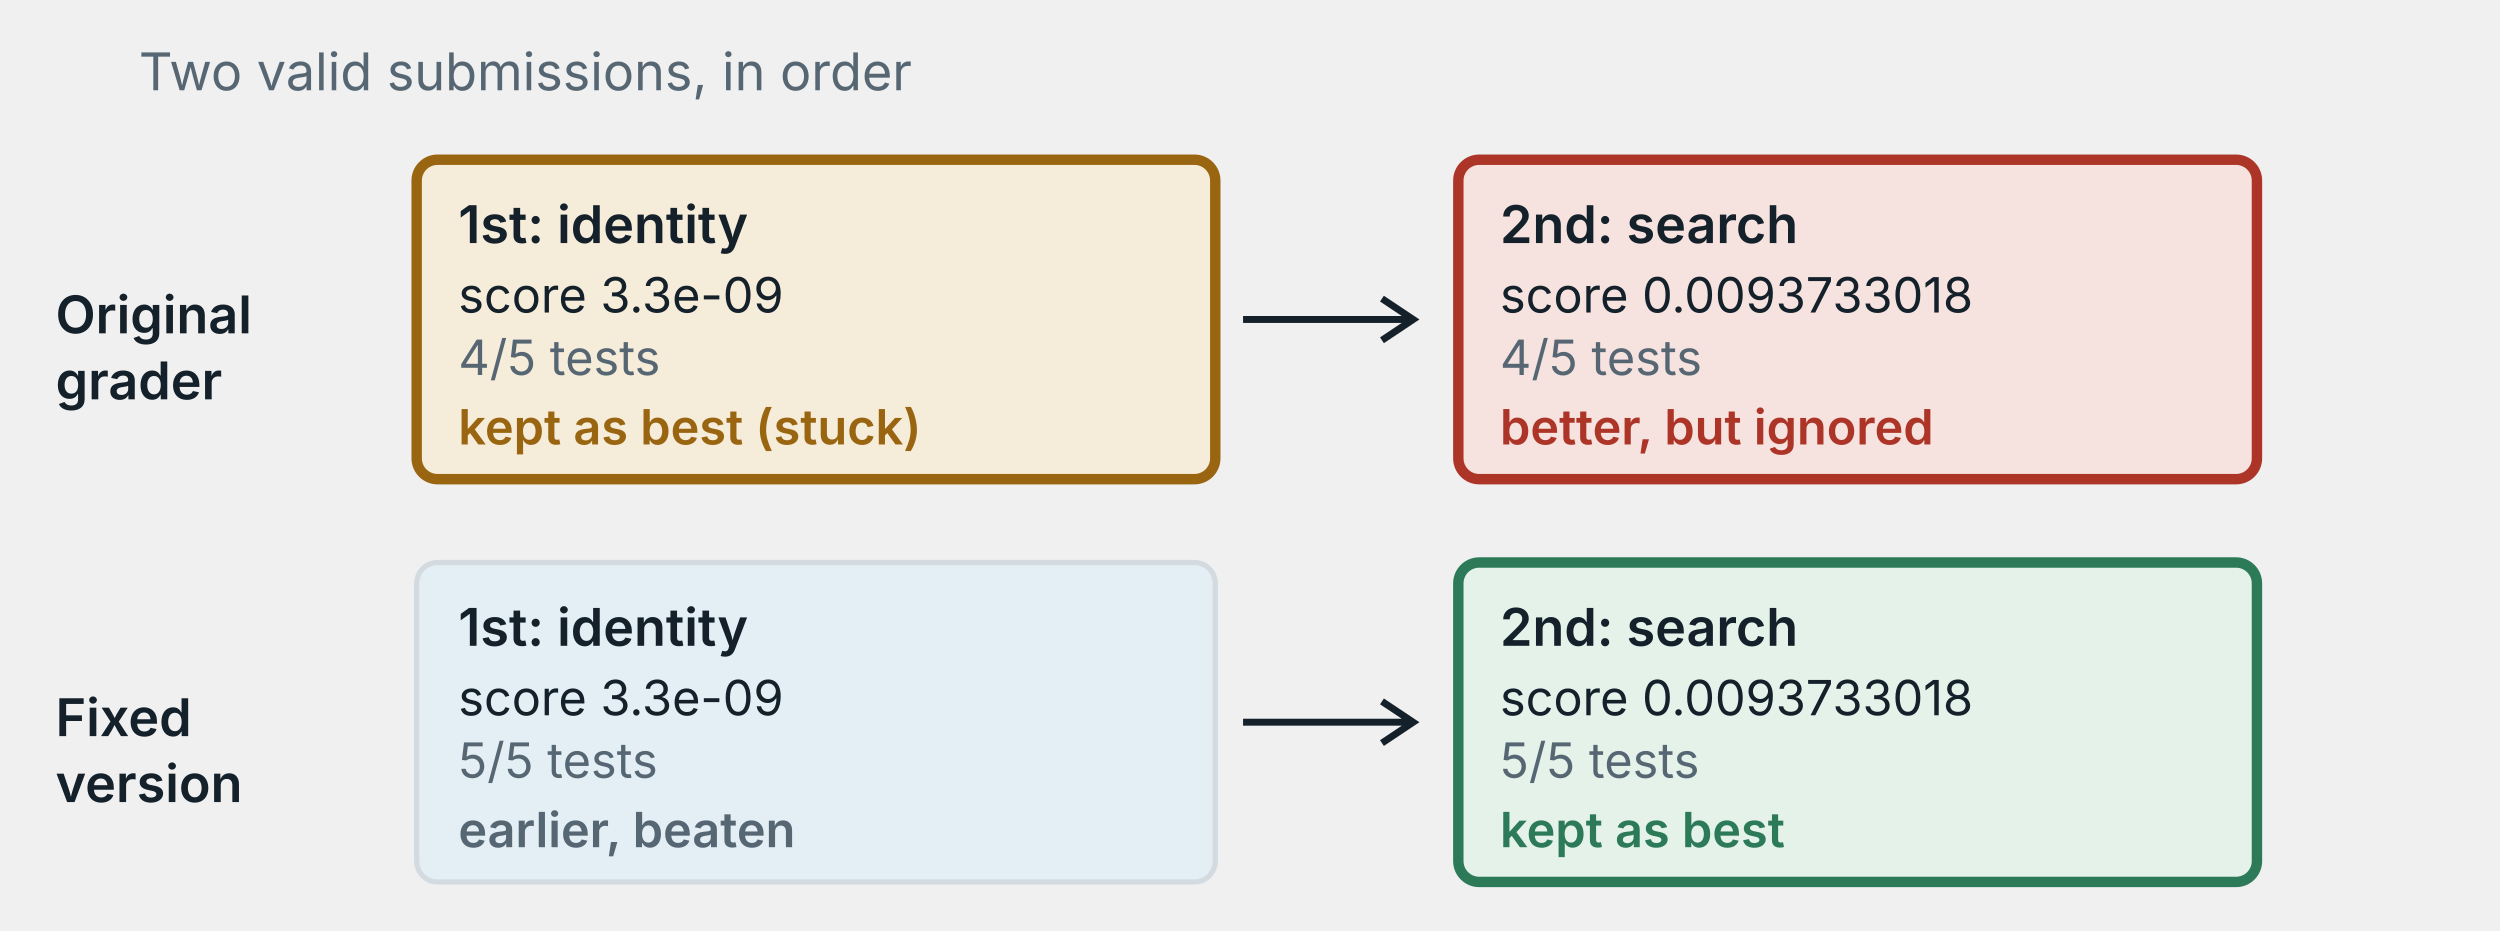
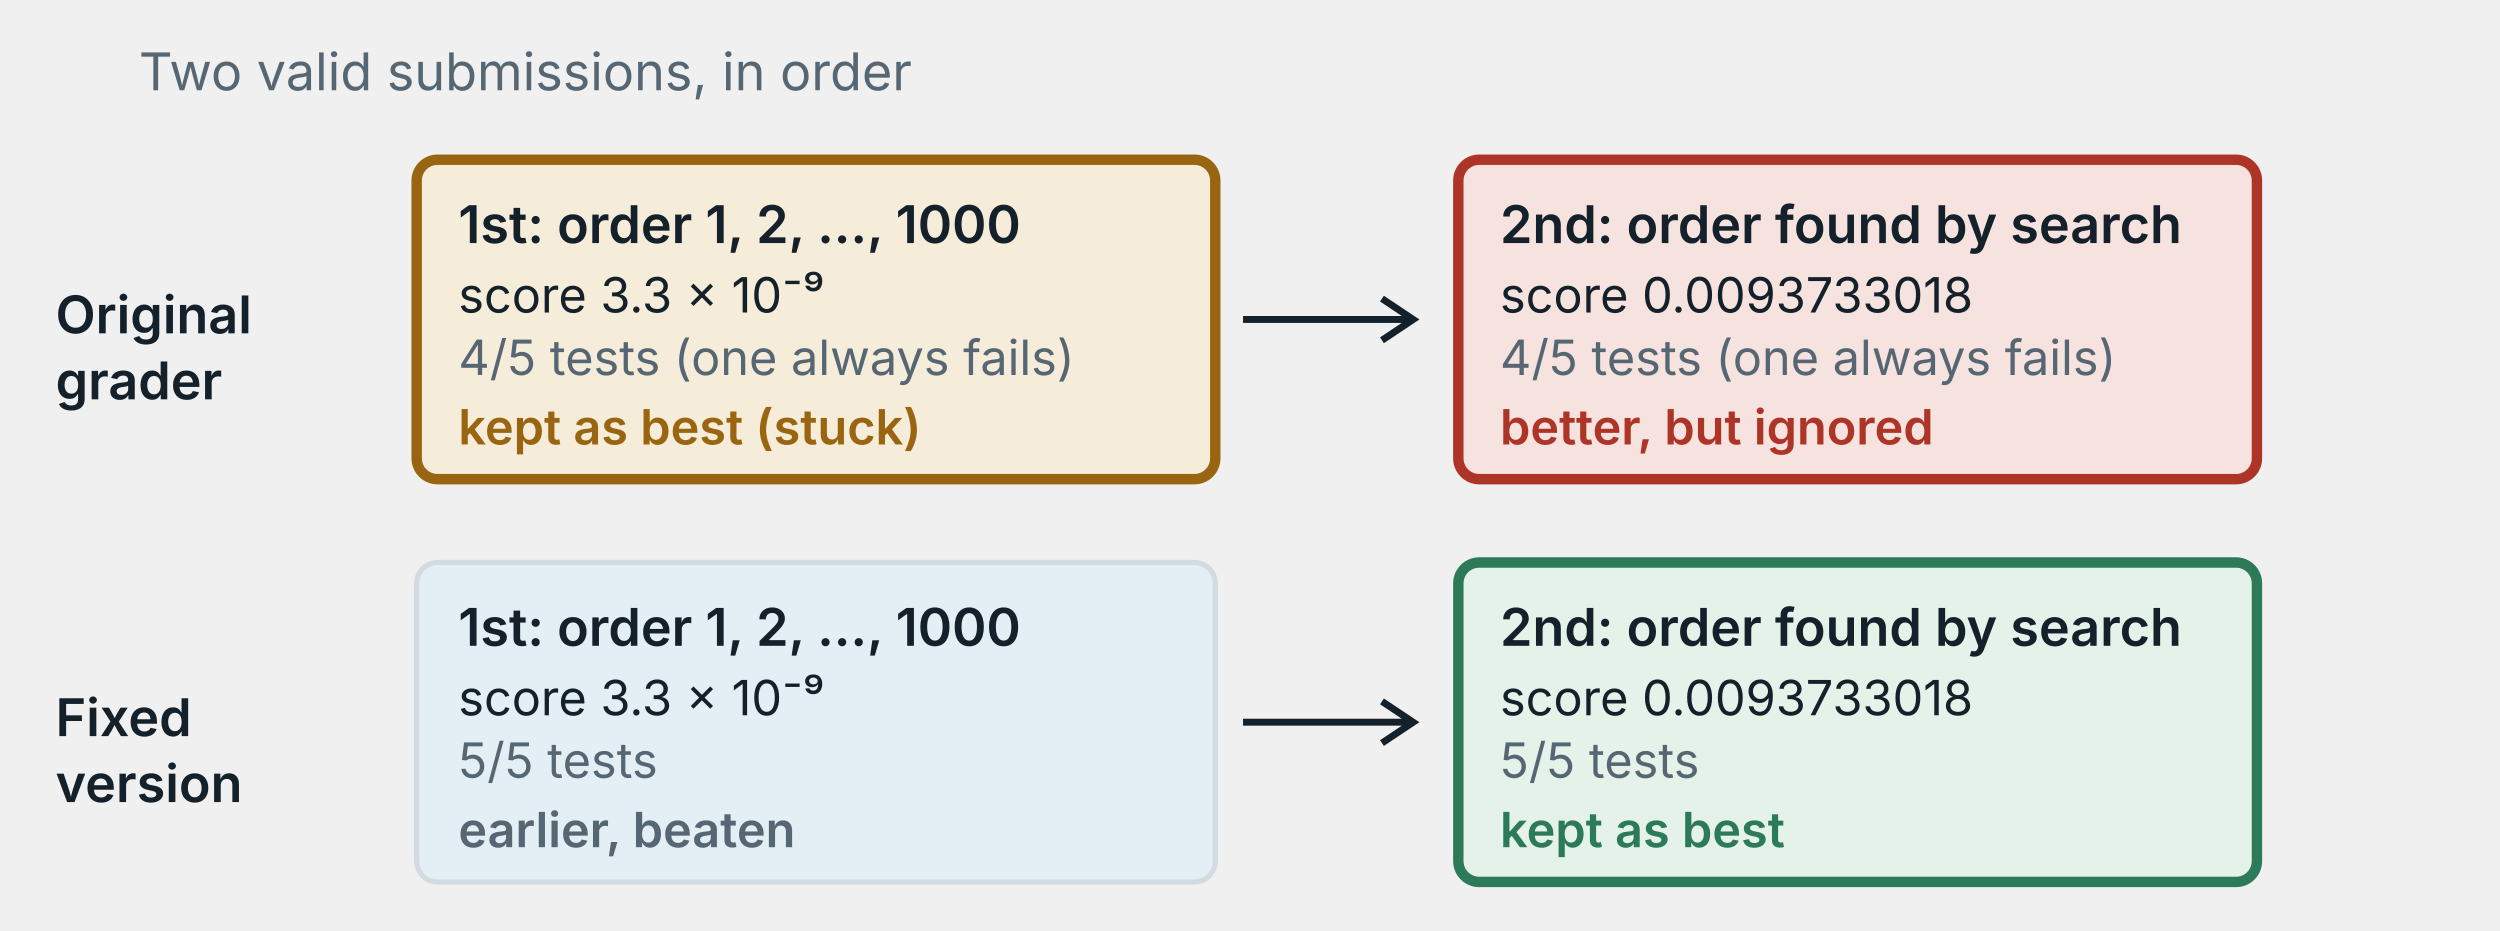
<svg xmlns="http://www.w3.org/2000/svg" viewBox="0 0 720 268" role="img">
  <style>
  .ink{fill:#14212b} .muted{fill:#566773} .rule{stroke:#d3dbe0} .bg{fill:#ffffff}
  .good{fill:#2c7a57} .bad{fill:#ad3528} .warn{fill:#9a6510} .acc{fill:#0f5c78}
  .goodS{stroke:#2c7a57} .badS{stroke:#ad3528} .accS{stroke:#0f5c78} .inkS{stroke:#14212b} .warnS{stroke:#9a6510}
  .goodBg{fill:#e4f2ea} .badBg{fill:#f6e2df} .warnBg{fill:#f6ecda} .accBg{fill:#e3eff4}
  text{font-family:"IBM Plex Sans",system-ui,-apple-system,"Segoe UI",sans-serif}
  @media (prefers-color-scheme: dark){
    .ink{fill:#e2e9ed} .muted{fill:#95a6b1} .rule{stroke:#2a3843} .bg{fill:#152029}
    .good{fill:#6cc79a} .bad{fill:#f08a7c} .warn{fill:#e0a64a} .acc{fill:#6cb6d3}
    .goodS{stroke:#6cc79a} .badS{stroke:#f08a7c} .accS{stroke:#6cb6d3} .inkS{stroke:#e2e9ed} .warnS{stroke:#e0a64a}
    .goodBg{fill:#15302a} .badBg{fill:#3a1f1c} .warnBg{fill:#352a16} .accBg{fill:#16303c}
  }
</style>
  <text x="40" y="26" class="muted" font-size="15" text-anchor="start" font-weight="400">Two valid submissions, in order</text>
  <text x="16" y="96" class="ink" font-size="15" text-anchor="start" font-weight="600">Original</text>
  <text x="16" y="115" class="ink" font-size="15" text-anchor="start" font-weight="600">grader</text>
  <rect x="120" y="46" width="230" height="92" rx="6" class="warnBg" />
  <rect x="120" y="46" width="230" height="92" rx="6" fill="none" class="warnS" stroke-width="3" />
-   <text x="132" y="70" class="ink" font-size="15" text-anchor="start" font-weight="600">1st: identity</text>
-   <text x="132" y="90" class="ink" font-size="14" text-anchor="start" font-weight="400">score 3.3e-09</text>
-   <text x="132" y="108" class="muted" font-size="14" text-anchor="start" font-weight="400">4/5 tests</text>
+   <text x="132" y="70" class="ink" font-size="15" text-anchor="start" font-weight="600">1st: order 1, 2, …, 1000</text>
+   <text x="132" y="90" class="ink" font-size="14" text-anchor="start" font-weight="400">score 3.3 × 10⁻⁹</text>
+   <text x="132" y="108" class="muted" font-size="14" text-anchor="start" font-weight="400">4/5 tests (one always fails)</text>
  <text x="132" y="128" class="warn" font-size="14" text-anchor="start" font-weight="600">kept as best (stuck)</text>
  <rect x="420" y="46" width="230" height="92" rx="6" class="badBg" />
  <rect x="420" y="46" width="230" height="92" rx="6" fill="none" class="badS" stroke-width="3" />
-   <text x="432" y="70" class="ink" font-size="15" text-anchor="start" font-weight="600">2nd: search</text>
+   <text x="432" y="70" class="ink" font-size="15" text-anchor="start" font-weight="600">2nd: order found by search</text>
  <text x="432" y="90" class="ink" font-size="14" text-anchor="start" font-weight="400">score 0.0093733018</text>
-   <text x="432" y="108" class="muted" font-size="14" text-anchor="start" font-weight="400">4/5 tests</text>
+   <text x="432" y="108" class="muted" font-size="14" text-anchor="start" font-weight="400">4/5 tests (one always fails)</text>
  <text x="432" y="128" class="bad" font-size="14" text-anchor="start" font-weight="600">better, but ignored</text>
  <path d="M358 92 L406 92 M398 86 L407 92 L398 98" fill="none" class="inkS" stroke-width="2" />
  <text x="16" y="212" class="ink" font-size="15" text-anchor="start" font-weight="600">Fixed</text>
  <text x="16" y="231" class="ink" font-size="15" text-anchor="start" font-weight="600">version</text>
  <rect x="120" y="162" width="230" height="92" rx="6" class="accBg" />
  <rect x="120" y="162" width="230" height="92" rx="6" fill="none" class="rule" stroke-width="1.5" />
-   <text x="132" y="186" class="ink" font-size="15" text-anchor="start" font-weight="600">1st: identity</text>
-   <text x="132" y="206" class="ink" font-size="14" text-anchor="start" font-weight="400">score 3.3e-09</text>
+   <text x="132" y="186" class="ink" font-size="15" text-anchor="start" font-weight="600">1st: order 1, 2, …, 1000</text>
+   <text x="132" y="206" class="ink" font-size="14" text-anchor="start" font-weight="400">score 3.3 × 10⁻⁹</text>
  <text x="132" y="224" class="muted" font-size="14" text-anchor="start" font-weight="400">5/5 tests</text>
  <text x="132" y="244" class="muted" font-size="14" text-anchor="start" font-weight="600">earlier, beaten</text>
  <rect x="420" y="162" width="230" height="92" rx="6" class="goodBg" />
  <rect x="420" y="162" width="230" height="92" rx="6" fill="none" class="goodS" stroke-width="3" />
-   <text x="432" y="186" class="ink" font-size="15" text-anchor="start" font-weight="600">2nd: search</text>
+   <text x="432" y="186" class="ink" font-size="15" text-anchor="start" font-weight="600">2nd: order found by search</text>
  <text x="432" y="206" class="ink" font-size="14" text-anchor="start" font-weight="400">score 0.0093733018</text>
  <text x="432" y="224" class="muted" font-size="14" text-anchor="start" font-weight="400">5/5 tests</text>
  <text x="432" y="244" class="good" font-size="14" text-anchor="start" font-weight="600">kept as best</text>
  <path d="M358 208 L406 208 M398 202 L407 208 L398 214" fill="none" class="inkS" stroke-width="2" />
</svg>
